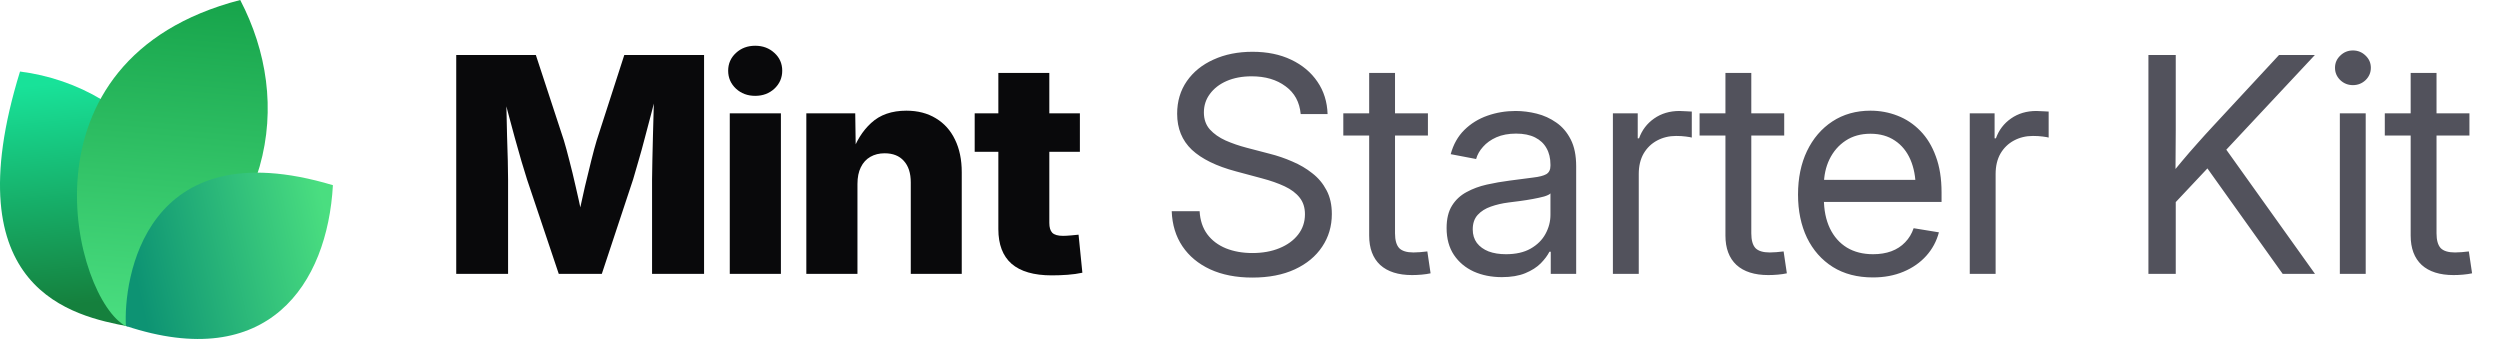
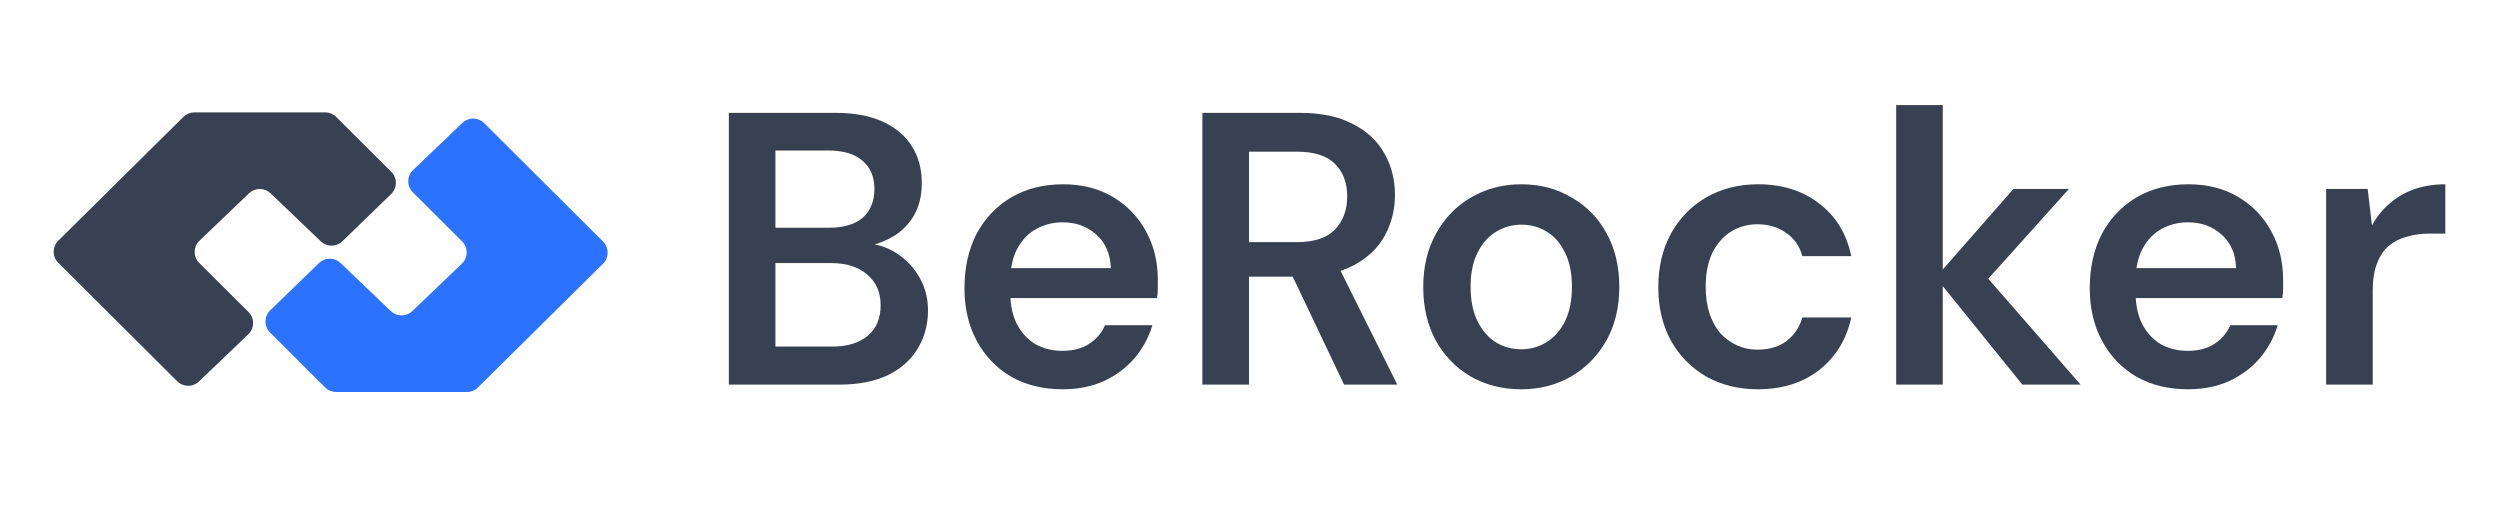
- <svg xmlns="http://www.w3.org/2000/svg" width="177" height="24" viewBox="0 0 177 24" fill="none">
-   <path d="M9.061 23.108C5.268 22.377 -3.391 20.627 1.417 5.064C9.634 6.099 16.973 14.064 9.061 23.108Z" fill="url(#paint0_linear_17557_2020)" />
-   <path d="M8.919 23.094C5.276 21.222 0.784 4.209 17.007 0C20.757 7.193 19.621 16.545 8.919 23.094Z" fill="url(#paint1_linear_17557_2020)" />
-   <path d="M8.914 23.079C8.735 19.882 10.159 9.085 23.57 13.111C23.181 20.123 18.984 26.418 8.914 23.079Z" fill="url(#paint2_linear_17557_2020)" />
-   <path d="M32.301 19.392V3.894H37.938L39.925 9.948C40.036 10.315 40.164 10.787 40.31 11.362C40.462 11.938 40.611 12.552 40.757 13.204C40.91 13.855 41.048 14.483 41.173 15.086C41.305 15.682 41.412 16.192 41.495 16.615H40.695C40.771 16.192 40.871 15.682 40.996 15.086C41.128 14.49 41.267 13.866 41.412 13.214C41.565 12.562 41.714 11.948 41.86 11.373C42.005 10.79 42.133 10.315 42.244 9.948L44.2 3.894H49.848V19.392H46.166V12.704C46.166 12.357 46.173 11.917 46.187 11.383C46.2 10.849 46.214 10.27 46.228 9.646C46.249 9.022 46.266 8.391 46.28 7.753C46.301 7.115 46.311 6.519 46.311 5.964H46.623C46.485 6.561 46.332 7.181 46.166 7.826C45.999 8.471 45.833 9.102 45.666 9.719C45.507 10.336 45.351 10.901 45.198 11.414C45.053 11.928 44.928 12.357 44.824 12.704L42.608 19.392H39.561L37.314 12.704C37.203 12.357 37.072 11.928 36.919 11.414C36.773 10.901 36.614 10.34 36.441 9.729C36.274 9.112 36.104 8.481 35.931 7.836C35.764 7.192 35.608 6.567 35.463 5.964H35.827C35.834 6.512 35.844 7.105 35.858 7.743C35.872 8.374 35.886 9.005 35.9 9.636C35.92 10.26 35.938 10.839 35.952 11.373C35.965 11.907 35.972 12.351 35.972 12.704V19.392H32.301ZM51.668 19.392V8.024H55.288V19.392H51.668ZM53.468 6.786C52.927 6.786 52.473 6.616 52.105 6.276C51.738 5.93 51.554 5.507 51.554 5.007C51.554 4.508 51.738 4.088 52.105 3.749C52.473 3.409 52.927 3.239 53.468 3.239C54.009 3.239 54.463 3.409 54.83 3.749C55.198 4.082 55.382 4.501 55.382 5.007C55.382 5.507 55.198 5.93 54.83 6.276C54.463 6.616 54.009 6.786 53.468 6.786ZM60.708 13.027V19.392H57.088V8.024H60.551L60.593 10.967H60.281C60.593 10.024 61.061 9.268 61.685 8.7C62.309 8.124 63.138 7.836 64.171 7.836C64.975 7.836 65.672 8.017 66.262 8.377C66.851 8.731 67.302 9.234 67.614 9.885C67.933 10.537 68.092 11.307 68.092 12.194V19.392H64.483V12.912C64.483 12.26 64.32 11.754 63.994 11.394C63.675 11.033 63.221 10.853 62.632 10.853C62.25 10.853 61.914 10.936 61.623 11.102C61.332 11.269 61.106 11.515 60.947 11.841C60.787 12.16 60.708 12.555 60.708 13.027ZM76.456 8.024V10.749H69.008V8.024H76.456ZM70.683 5.163H74.292V15.783C74.292 16.102 74.361 16.334 74.5 16.48C74.646 16.625 74.899 16.698 75.259 16.698C75.405 16.698 75.596 16.688 75.831 16.667C76.074 16.646 76.251 16.629 76.362 16.615L76.632 19.309C76.313 19.378 75.963 19.427 75.582 19.455C75.207 19.482 74.836 19.496 74.469 19.496C73.2 19.496 72.25 19.222 71.619 18.674C70.995 18.127 70.683 17.308 70.683 16.22V5.163Z" fill="#09090B" />
-   <path d="M88.667 19.652C87.523 19.652 86.528 19.458 85.682 19.07C84.843 18.681 84.188 18.137 83.716 17.437C83.245 16.736 82.992 15.908 82.957 14.951H84.933C84.968 15.596 85.148 16.14 85.474 16.584C85.8 17.021 86.24 17.354 86.795 17.582C87.35 17.804 87.974 17.915 88.667 17.915C89.388 17.915 90.026 17.801 90.581 17.572C91.143 17.343 91.583 17.024 91.902 16.615C92.228 16.199 92.391 15.717 92.391 15.169C92.391 14.698 92.266 14.306 92.017 13.994C91.767 13.675 91.413 13.408 90.956 13.193C90.498 12.978 89.954 12.787 89.323 12.621L87.502 12.132C86.123 11.765 85.082 11.255 84.382 10.603C83.689 9.944 83.342 9.095 83.342 8.055C83.342 7.174 83.571 6.404 84.028 5.746C84.486 5.087 85.117 4.577 85.921 4.217C86.726 3.849 87.645 3.666 88.678 3.666C89.718 3.666 90.63 3.853 91.413 4.227C92.204 4.602 92.824 5.122 93.275 5.787C93.726 6.446 93.965 7.209 93.993 8.076H92.089C92.013 7.23 91.656 6.574 91.018 6.11C90.387 5.638 89.586 5.403 88.615 5.403C87.95 5.403 87.36 5.513 86.847 5.735C86.341 5.957 85.946 6.262 85.661 6.651C85.377 7.032 85.235 7.469 85.235 7.961C85.235 8.447 85.377 8.849 85.661 9.168C85.946 9.48 86.317 9.74 86.774 9.948C87.232 10.149 87.724 10.319 88.251 10.457L89.884 10.884C90.439 11.023 90.977 11.206 91.496 11.435C92.023 11.657 92.495 11.934 92.911 12.267C93.334 12.593 93.67 12.995 93.92 13.474C94.17 13.945 94.294 14.504 94.294 15.149C94.294 16.015 94.066 16.788 93.608 17.468C93.157 18.148 92.512 18.681 91.673 19.07C90.834 19.458 89.832 19.652 88.667 19.652ZM101.097 8.024V9.594H95.106V8.024H101.097ZM96.937 5.163H98.767V16.521C98.767 17 98.865 17.347 99.059 17.562C99.26 17.77 99.6 17.874 100.078 17.874C100.21 17.874 100.366 17.867 100.546 17.853C100.733 17.832 100.903 17.815 101.056 17.801L101.285 19.351C101.097 19.392 100.886 19.423 100.65 19.444C100.414 19.465 100.189 19.475 99.974 19.475C98.996 19.475 98.244 19.236 97.717 18.758C97.197 18.272 96.937 17.579 96.937 16.677V5.163ZM106.33 19.621C105.595 19.621 104.932 19.489 104.343 19.226C103.754 18.955 103.285 18.564 102.939 18.05C102.592 17.53 102.419 16.896 102.419 16.147C102.419 15.495 102.547 14.965 102.804 14.556C103.06 14.146 103.403 13.828 103.833 13.599C104.263 13.363 104.742 13.186 105.269 13.068C105.796 12.95 106.333 12.857 106.881 12.787C107.574 12.69 108.132 12.617 108.555 12.569C108.978 12.52 109.287 12.441 109.481 12.33C109.675 12.212 109.772 12.014 109.772 11.737V11.654C109.772 11.203 109.679 10.815 109.492 10.489C109.311 10.163 109.041 9.91 108.68 9.729C108.32 9.549 107.872 9.459 107.338 9.459C106.805 9.459 106.34 9.546 105.945 9.719C105.556 9.892 105.241 10.118 104.998 10.395C104.755 10.665 104.593 10.953 104.509 11.258L102.71 10.915C102.897 10.222 103.22 9.65 103.677 9.199C104.135 8.748 104.679 8.412 105.31 8.19C105.941 7.968 106.607 7.857 107.307 7.857C107.8 7.857 108.295 7.92 108.795 8.044C109.301 8.169 109.765 8.381 110.188 8.679C110.611 8.97 110.951 9.369 111.208 9.875C111.464 10.374 111.593 11.005 111.593 11.768V19.392H109.793V17.822H109.7C109.568 18.085 109.363 18.359 109.086 18.643C108.809 18.921 108.444 19.153 107.994 19.34C107.543 19.527 106.988 19.621 106.33 19.621ZM106.621 17.998C107.321 17.998 107.904 17.867 108.368 17.603C108.84 17.333 109.19 16.986 109.419 16.563C109.654 16.133 109.772 15.682 109.772 15.211V13.692C109.703 13.769 109.554 13.841 109.325 13.911C109.096 13.973 108.829 14.032 108.524 14.088C108.226 14.143 107.921 14.192 107.609 14.233C107.304 14.275 107.033 14.309 106.798 14.337C106.354 14.393 105.938 14.49 105.549 14.628C105.168 14.76 104.86 14.954 104.624 15.211C104.388 15.467 104.27 15.811 104.27 16.241C104.27 16.615 104.367 16.934 104.561 17.198C104.762 17.461 105.04 17.662 105.393 17.801C105.747 17.933 106.156 17.998 106.621 17.998ZM114.193 19.392V8.024H115.951V9.792H116.045C116.253 9.209 116.61 8.741 117.116 8.388C117.622 8.034 118.219 7.857 118.905 7.857C119.058 7.857 119.217 7.864 119.384 7.878C119.55 7.885 119.682 7.892 119.779 7.899V9.74C119.716 9.719 119.578 9.695 119.363 9.667C119.155 9.639 118.922 9.625 118.666 9.625C118.174 9.625 117.726 9.733 117.324 9.948C116.922 10.163 116.603 10.471 116.367 10.874C116.138 11.276 116.024 11.758 116.024 12.319V19.392H114.193ZM126.322 8.024V9.594H120.33V8.024H126.322ZM122.161 5.163H123.992V16.521C123.992 17 124.089 17.347 124.283 17.562C124.484 17.77 124.824 17.874 125.302 17.874C125.434 17.874 125.59 17.867 125.77 17.853C125.958 17.832 126.127 17.815 126.28 17.801L126.509 19.351C126.322 19.392 126.11 19.423 125.874 19.444C125.639 19.465 125.413 19.475 125.198 19.475C124.221 19.475 123.468 19.236 122.941 18.758C122.421 18.272 122.161 17.579 122.161 16.677V5.163ZM132.604 19.642C131.502 19.642 130.555 19.396 129.765 18.903C128.974 18.404 128.364 17.714 127.934 16.834C127.511 15.946 127.3 14.927 127.3 13.775C127.3 12.611 127.511 11.584 127.934 10.697C128.364 9.802 128.964 9.102 129.734 8.596C130.51 8.089 131.408 7.836 132.428 7.836C133.1 7.836 133.738 7.954 134.341 8.19C134.952 8.426 135.489 8.783 135.954 9.261C136.425 9.74 136.793 10.343 137.056 11.071C137.327 11.792 137.462 12.645 137.462 13.63V14.296H128.433V12.735H136.463L135.631 13.297C135.631 12.541 135.506 11.876 135.257 11.3C135.007 10.725 134.643 10.277 134.165 9.958C133.686 9.632 133.107 9.469 132.428 9.469C131.748 9.469 131.162 9.632 130.67 9.958C130.177 10.284 129.796 10.725 129.526 11.279C129.262 11.827 129.13 12.441 129.13 13.12V14.046C129.13 14.864 129.273 15.572 129.557 16.168C129.841 16.757 130.243 17.211 130.763 17.53C131.283 17.842 131.901 17.998 132.615 17.998C133.093 17.998 133.523 17.929 133.905 17.79C134.293 17.645 134.619 17.433 134.882 17.156C135.153 16.879 135.354 16.546 135.486 16.157L137.275 16.449C137.108 17.08 136.81 17.634 136.38 18.113C135.95 18.591 135.413 18.966 134.768 19.236C134.123 19.507 133.402 19.642 132.604 19.642ZM139.459 19.392V8.024H141.217V9.792H141.311C141.519 9.209 141.876 8.741 142.382 8.388C142.888 8.034 143.485 7.857 144.171 7.857C144.324 7.857 144.483 7.864 144.649 7.878C144.816 7.885 144.948 7.892 145.045 7.899V9.74C144.982 9.719 144.844 9.695 144.629 9.667C144.421 9.639 144.188 9.625 143.932 9.625C143.439 9.625 142.992 9.733 142.59 9.948C142.188 10.163 141.869 10.471 141.633 10.874C141.404 11.276 141.29 11.758 141.29 12.319V19.392H139.459ZM153.429 14.961V12.715C153.783 12.257 154.136 11.82 154.49 11.404C154.844 10.981 155.204 10.565 155.572 10.156C155.939 9.74 156.314 9.327 156.695 8.918L161.355 3.894H163.893L157.277 10.967H157.184L153.429 14.961ZM152.108 19.392V3.894H154.043V9.241L154.022 12.559L154.043 13.505V19.392H152.108ZM161.615 19.392L155.967 11.477L157.173 9.969L163.903 19.392H161.615ZM165.661 19.392V8.024H167.492V19.392H165.661ZM166.587 6.027C166.24 6.027 165.942 5.909 165.692 5.673C165.443 5.43 165.318 5.139 165.318 4.799C165.318 4.459 165.443 4.172 165.692 3.936C165.942 3.693 166.24 3.572 166.587 3.572C166.934 3.572 167.232 3.693 167.482 3.936C167.731 4.172 167.856 4.459 167.856 4.799C167.856 5.139 167.731 5.43 167.482 5.673C167.232 5.909 166.934 6.027 166.587 6.027ZM174.836 8.024V9.594H168.844V8.024H174.836ZM170.675 5.163H172.506V16.521C172.506 17 172.603 17.347 172.797 17.562C172.998 17.77 173.338 17.874 173.816 17.874C173.948 17.874 174.104 17.867 174.284 17.853C174.472 17.832 174.641 17.815 174.794 17.801L175.023 19.351C174.836 19.392 174.624 19.423 174.388 19.444C174.153 19.465 173.927 19.475 173.712 19.475C172.735 19.475 171.982 19.236 171.455 18.758C170.935 18.272 170.675 17.579 170.675 16.677V5.163Z" fill="#52525C" />
-   <defs>
-     <linearGradient id="paint0_linear_17557_2020" x1="3.776" y1="5.916" x2="5.232" y2="21.559" gradientUnits="userSpaceOnUse">
-       <stop stop-color="#18E299" />
-       <stop offset="1" stop-color="#15803D" />
-     </linearGradient>
-     <linearGradient id="paint1_linear_17557_2020" x1="12.171" y1="-0.718" x2="10.19" y2="22.983" gradientUnits="userSpaceOnUse">
-       <stop stop-color="#16A34A" />
-       <stop offset="1" stop-color="#4ADE80" />
-     </linearGradient>
-     <linearGradient id="paint2_linear_17557_2020" x1="23.133" y1="15.353" x2="9.338" y2="18.52" gradientUnits="userSpaceOnUse">
-       <stop stop-color="#4ADE80" />
-       <stop offset="1" stop-color="#0D9373" />
-     </linearGradient>
-   </defs>
+ <svg xmlns="http://www.w3.org/2000/svg" width="689" height="139" viewBox="0 0 689 139" fill="none">
+   <path d="M50.552 32.206L16.065 66.336C14.376 68.007 14.371 70.734 16.054 72.412L48.843 105.082C50.489 106.722 53.144 106.75 54.824 105.143L68.432 92.126C70.17 90.464 70.198 87.697 68.494 85.999L54.91 72.464C53.206 70.766 53.235 67.999 54.972 66.337L68.642 53.262C70.297 51.678 72.905 51.679 74.56 53.262L88.419 66.519C90.082 68.109 92.706 68.101 94.359 66.499L107.805 53.463C109.523 51.797 109.542 49.046 107.846 47.356L92.652 32.216C91.849 31.417 90.763 30.968 89.63 30.968H53.564C52.436 30.968 51.354 31.413 50.552 32.206Z" fill="#374151" />
+   <path d="M131.717 106.794L166.205 72.664C167.894 70.993 167.898 68.266 166.215 66.588L133.427 33.918C131.78 32.278 129.125 32.25 127.445 33.857L113.837 46.874C112.099 48.536 112.071 51.303 113.775 53.001L127.359 66.536C129.063 68.234 129.035 71.001 127.297 72.663L113.628 85.738C111.972 87.322 109.364 87.321 107.709 85.738L93.85 72.481C92.187 70.891 89.563 70.899 87.91 72.501L74.465 85.537C72.746 87.203 72.727 89.954 74.423 91.644L89.618 106.784C90.42 107.583 91.507 108.032 92.639 108.032H128.706C129.833 108.032 130.915 107.587 131.717 106.794Z" fill="#2B73FF" />
+   <path d="M200.866 106V31.1H230.184C235.463 31.1 239.85 31.92 243.345 33.561C246.912 35.202 249.587 37.484 251.37 40.409C253.154 43.262 254.045 46.579 254.045 50.36C254.045 54.141 253.225 57.315 251.584 59.883C249.944 62.451 247.768 64.413 245.057 65.768C242.418 67.123 239.529 67.944 236.39 68.229L237.995 67.052C241.348 67.123 244.344 68.015 246.983 69.727C249.694 71.439 251.834 73.686 253.403 76.468C254.973 79.179 255.757 82.21 255.757 85.563C255.757 89.486 254.794 93.017 252.868 96.156C251.014 99.223 248.267 101.649 244.629 103.432C240.991 105.144 236.533 106 231.254 106H200.866ZM213.706 95.514H229.328C233.537 95.514 236.818 94.515 239.172 92.518C241.526 90.521 242.703 87.739 242.703 84.172C242.703 80.605 241.491 77.788 239.065 75.719C236.64 73.579 233.323 72.509 229.114 72.509H213.706V95.514ZM213.706 62.772H228.365C232.502 62.772 235.641 61.845 237.781 59.99C239.921 58.064 240.991 55.425 240.991 52.072C240.991 48.791 239.921 46.223 237.781 44.368C235.641 42.442 232.467 41.479 228.258 41.479H213.706V62.772ZM292.879 107.284C287.529 107.284 282.821 106.143 278.755 103.86C274.689 101.506 271.514 98.225 269.232 94.016C266.949 89.807 265.808 84.957 265.808 79.464C265.808 73.757 266.913 68.764 269.125 64.484C271.407 60.204 274.582 56.851 278.648 54.426C282.785 52.001 287.564 50.788 292.986 50.788C298.264 50.788 302.865 51.965 306.789 54.319C310.712 56.673 313.744 59.847 315.884 63.842C318.024 67.765 319.094 72.188 319.094 77.11C319.094 77.823 319.094 78.608 319.094 79.464C319.094 80.32 319.022 81.212 318.88 82.139H275.01V73.9H306.147C306.004 69.977 304.684 66.909 302.188 64.698C299.691 62.415 296.588 61.274 292.879 61.274C290.239 61.274 287.814 61.88 285.603 63.093C283.391 64.306 281.644 66.125 280.36 68.55C279.076 70.904 278.434 73.9 278.434 77.538V80.641C278.434 83.994 279.04 86.883 280.253 89.308C281.537 91.733 283.249 93.588 285.389 94.872C287.6 96.085 290.061 96.691 292.772 96.691C295.768 96.691 298.229 96.049 300.155 94.765C302.152 93.481 303.614 91.769 304.542 89.629H317.596C316.597 92.982 314.956 96.013 312.674 98.724C310.391 101.363 307.573 103.468 304.221 105.037C300.868 106.535 297.087 107.284 292.879 107.284ZM331.377 106V31.1H358.234C364.155 31.1 369.041 32.134 372.893 34.203C376.816 36.2 379.705 38.911 381.56 42.335C383.486 45.688 384.449 49.504 384.449 53.784C384.449 57.779 383.522 61.488 381.667 64.912C379.812 68.336 376.923 71.082 373 73.151C369.077 75.22 364.048 76.254 357.913 76.254H344.217V106H331.377ZM370.432 106L354.703 72.937H368.613L385.091 106H370.432ZM344.217 66.731H357.378C362.157 66.731 365.653 65.59 367.864 63.307C370.147 60.953 371.288 57.886 371.288 54.105C371.288 50.396 370.182 47.435 367.971 45.224C365.76 42.941 362.229 41.8 357.378 41.8H344.217V66.731ZM419.207 107.284C414.071 107.284 409.435 106.107 405.297 103.753C401.231 101.328 398.021 98.011 395.667 93.802C393.385 89.522 392.243 84.636 392.243 79.143C392.243 73.508 393.42 68.586 395.774 64.377C398.128 60.097 401.338 56.78 405.404 54.426C409.542 52.001 414.178 50.788 419.314 50.788C424.45 50.788 429.051 52.001 433.117 54.426C437.255 56.78 440.465 60.061 442.747 64.27C445.101 68.479 446.278 73.401 446.278 79.036C446.278 84.671 445.101 89.593 442.747 93.802C440.393 98.011 437.148 101.328 433.01 103.753C428.944 106.107 424.343 107.284 419.207 107.284ZM419.207 96.263C421.775 96.263 424.094 95.621 426.162 94.337C428.302 93.053 430.014 91.127 431.298 88.559C432.582 85.991 433.224 82.817 433.224 79.036C433.224 75.255 432.582 72.117 431.298 69.62C430.086 67.052 428.409 65.126 426.269 63.842C424.201 62.558 421.882 61.916 419.314 61.916C416.818 61.916 414.499 62.558 412.359 63.842C410.219 65.126 408.507 67.052 407.223 69.62C405.939 72.117 405.297 75.255 405.297 79.036C405.297 82.817 405.939 85.991 407.223 88.559C408.507 91.127 410.184 93.053 412.252 94.337C414.392 95.621 416.711 96.263 419.207 96.263ZM484.42 107.284C479.142 107.284 474.398 106.107 470.189 103.753C466.052 101.328 462.806 98.011 460.452 93.802C458.17 89.522 457.028 84.671 457.028 79.25C457.028 73.615 458.17 68.693 460.452 64.484C462.806 60.204 466.052 56.851 470.189 54.426C474.398 52.001 479.177 50.788 484.527 50.788C491.233 50.788 496.868 52.571 501.433 56.138C505.999 59.633 508.923 64.448 510.207 70.583H496.725C496.012 67.872 494.514 65.732 492.231 64.163C490.02 62.594 487.381 61.809 484.313 61.809C481.674 61.809 479.249 62.487 477.037 63.842C474.897 65.197 473.185 67.159 471.901 69.727C470.689 72.295 470.082 75.398 470.082 79.036C470.082 81.818 470.439 84.279 471.152 86.419C471.866 88.559 472.864 90.378 474.148 91.876C475.504 93.303 477.037 94.408 478.749 95.193C480.461 95.978 482.316 96.37 484.313 96.37C486.382 96.37 488.237 96.049 489.877 95.407C491.589 94.694 493.016 93.659 494.157 92.304C495.37 90.949 496.226 89.344 496.725 87.489H510.207C508.923 93.481 505.999 98.296 501.433 101.934C496.868 105.501 491.197 107.284 484.42 107.284ZM557.363 106L533.502 76.468L554.902 52.072H570.203L543.56 81.711V71.76L573.413 106H557.363ZM522.588 106V28.96H535.428V106H522.588ZM603.011 107.284C597.661 107.284 592.953 106.143 588.887 103.86C584.821 101.506 581.647 98.225 579.364 94.016C577.082 89.807 575.94 84.957 575.94 79.464C575.94 73.757 577.046 68.764 579.257 64.484C581.54 60.204 584.714 56.851 588.78 54.426C592.918 52.001 597.697 50.788 603.118 50.788C608.397 50.788 612.998 51.965 616.921 54.319C620.845 56.673 623.876 59.847 626.016 63.842C628.156 67.765 629.226 72.188 629.226 77.11C629.226 77.823 629.226 78.608 629.226 79.464C629.226 80.32 629.155 81.212 629.012 82.139H585.142V73.9H616.279C616.137 69.977 614.817 66.909 612.32 64.698C609.824 62.415 606.721 61.274 603.011 61.274C600.372 61.274 597.947 61.88 595.735 63.093C593.524 64.306 591.776 66.125 590.492 68.55C589.208 70.904 588.566 73.9 588.566 77.538V80.641C588.566 83.994 589.173 86.883 590.385 89.308C591.669 91.733 593.381 93.588 595.521 94.872C597.733 96.085 600.194 96.691 602.904 96.691C605.9 96.691 608.361 96.049 610.287 94.765C612.285 93.481 613.747 91.769 614.674 89.629H627.728C626.73 92.982 625.089 96.013 622.806 98.724C620.524 101.363 617.706 103.468 614.353 105.037C611.001 106.535 607.22 107.284 603.011 107.284ZM641.082 106V52.072H652.531L653.708 62.13C654.992 59.776 656.597 57.779 658.523 56.138C660.449 54.426 662.696 53.106 665.264 52.179C667.903 51.252 670.792 50.788 673.931 50.788V64.377H669.437C667.297 64.377 665.264 64.662 663.338 65.233C661.412 65.732 659.735 66.588 658.309 67.801C656.953 68.942 655.883 70.547 655.099 72.616C654.314 74.613 653.922 77.146 653.922 80.213V106H641.082Z" fill="#374151" />
</svg>
